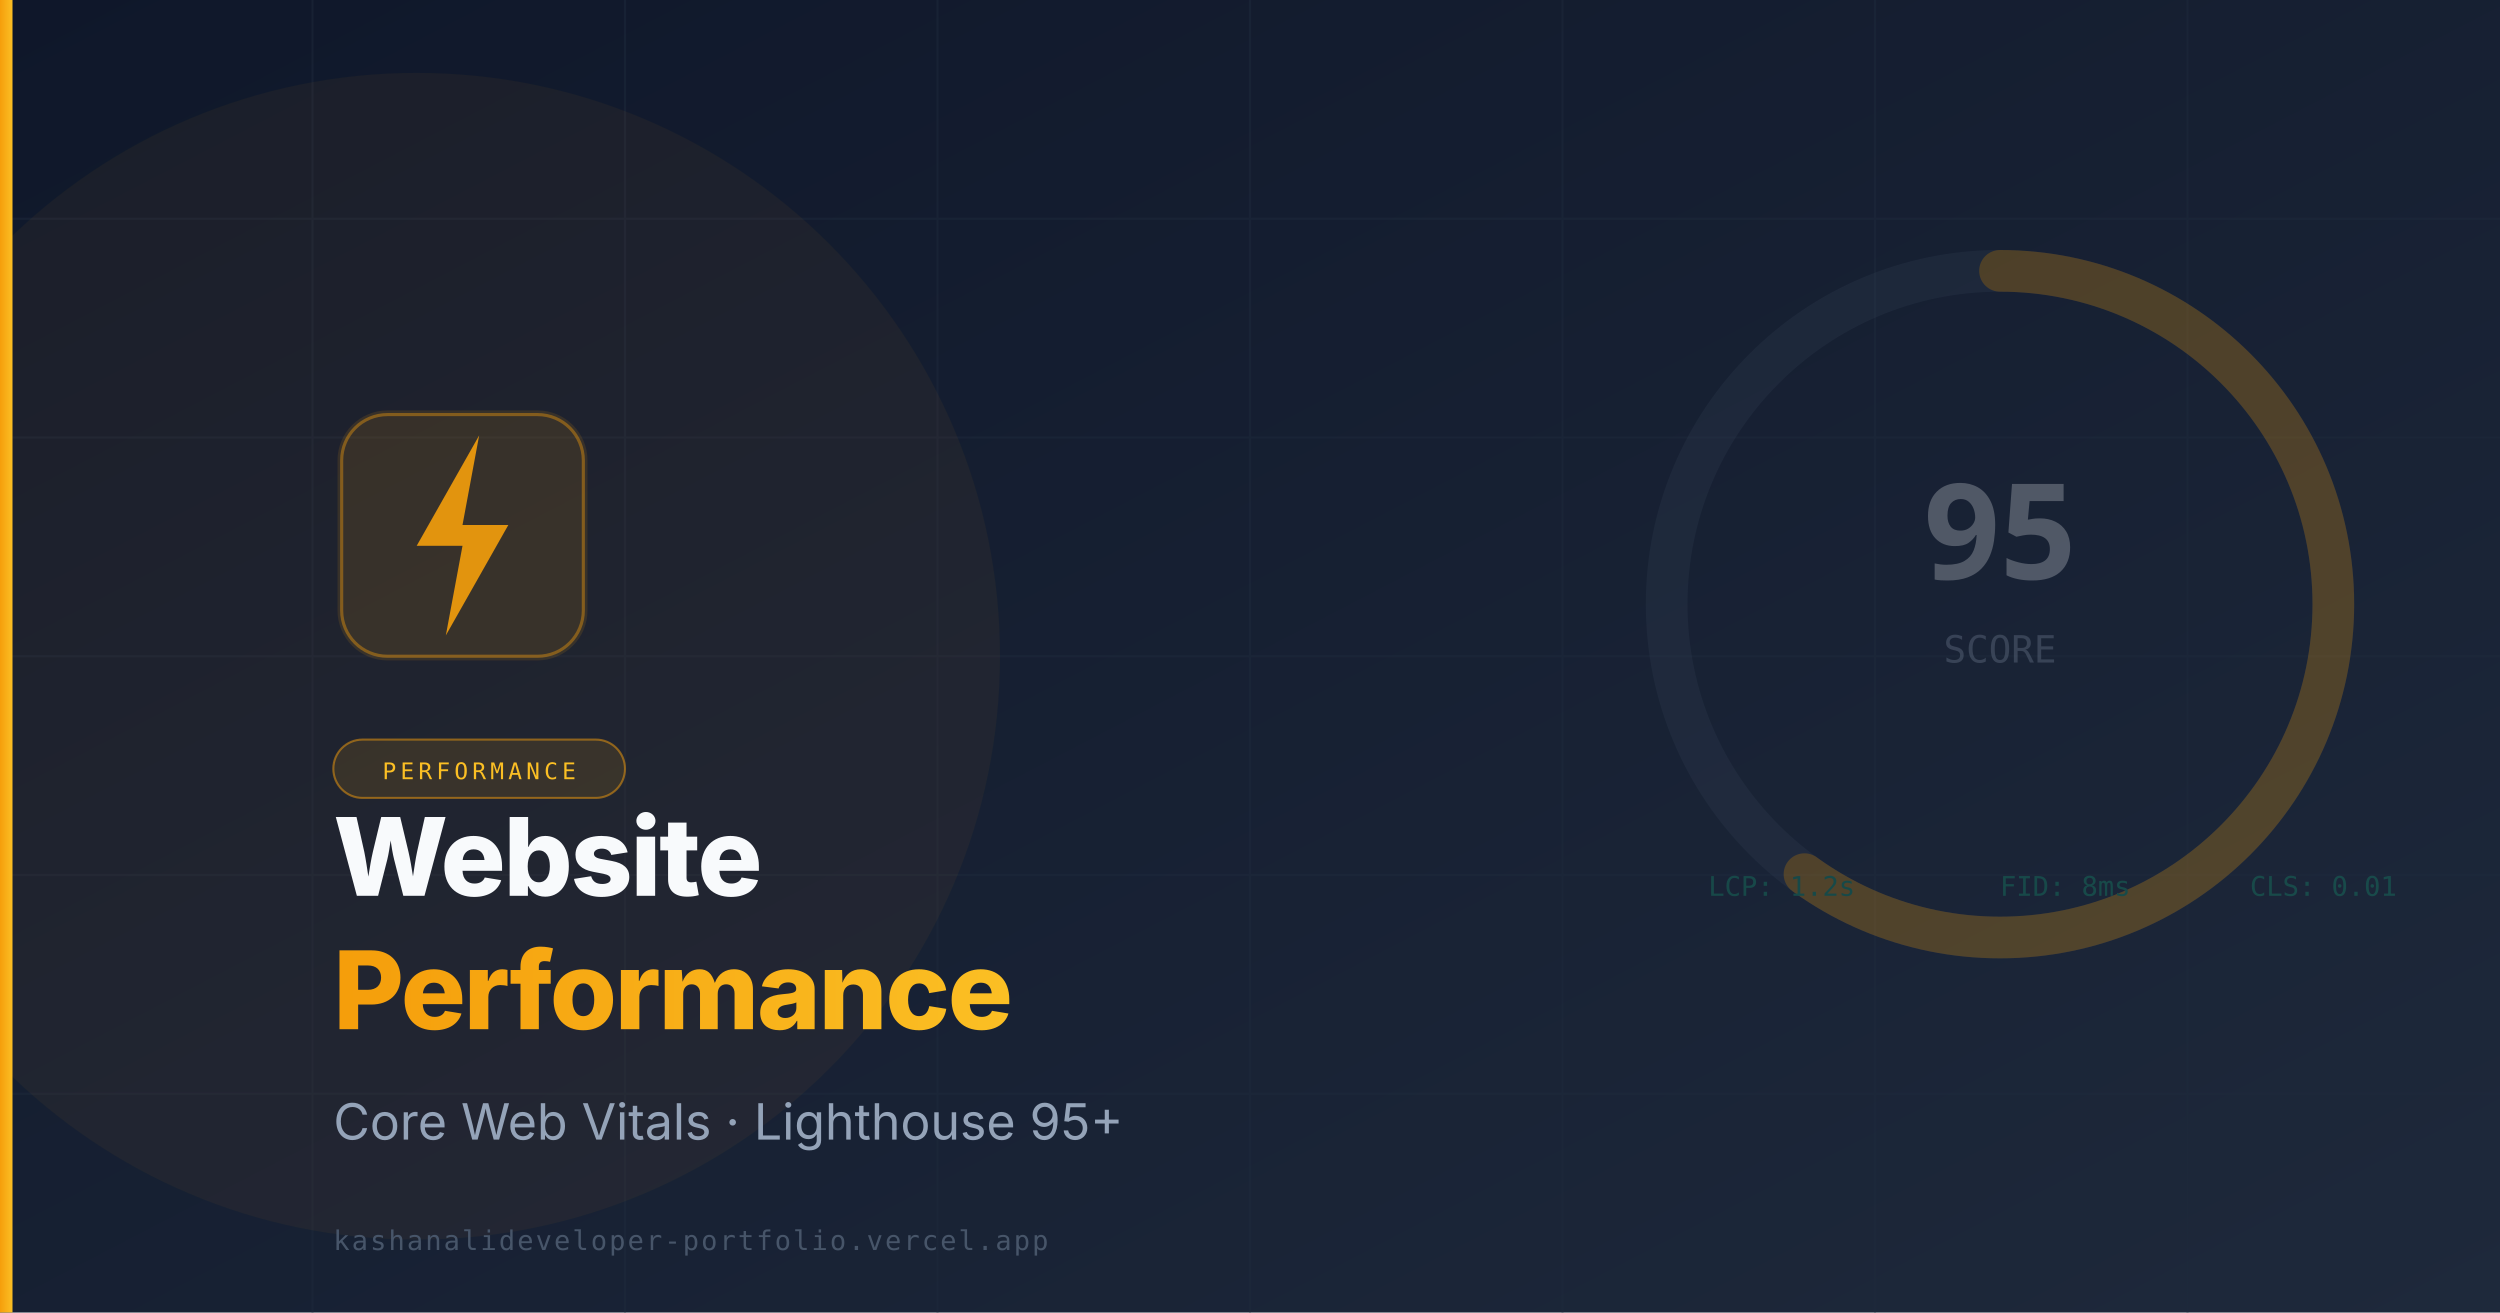
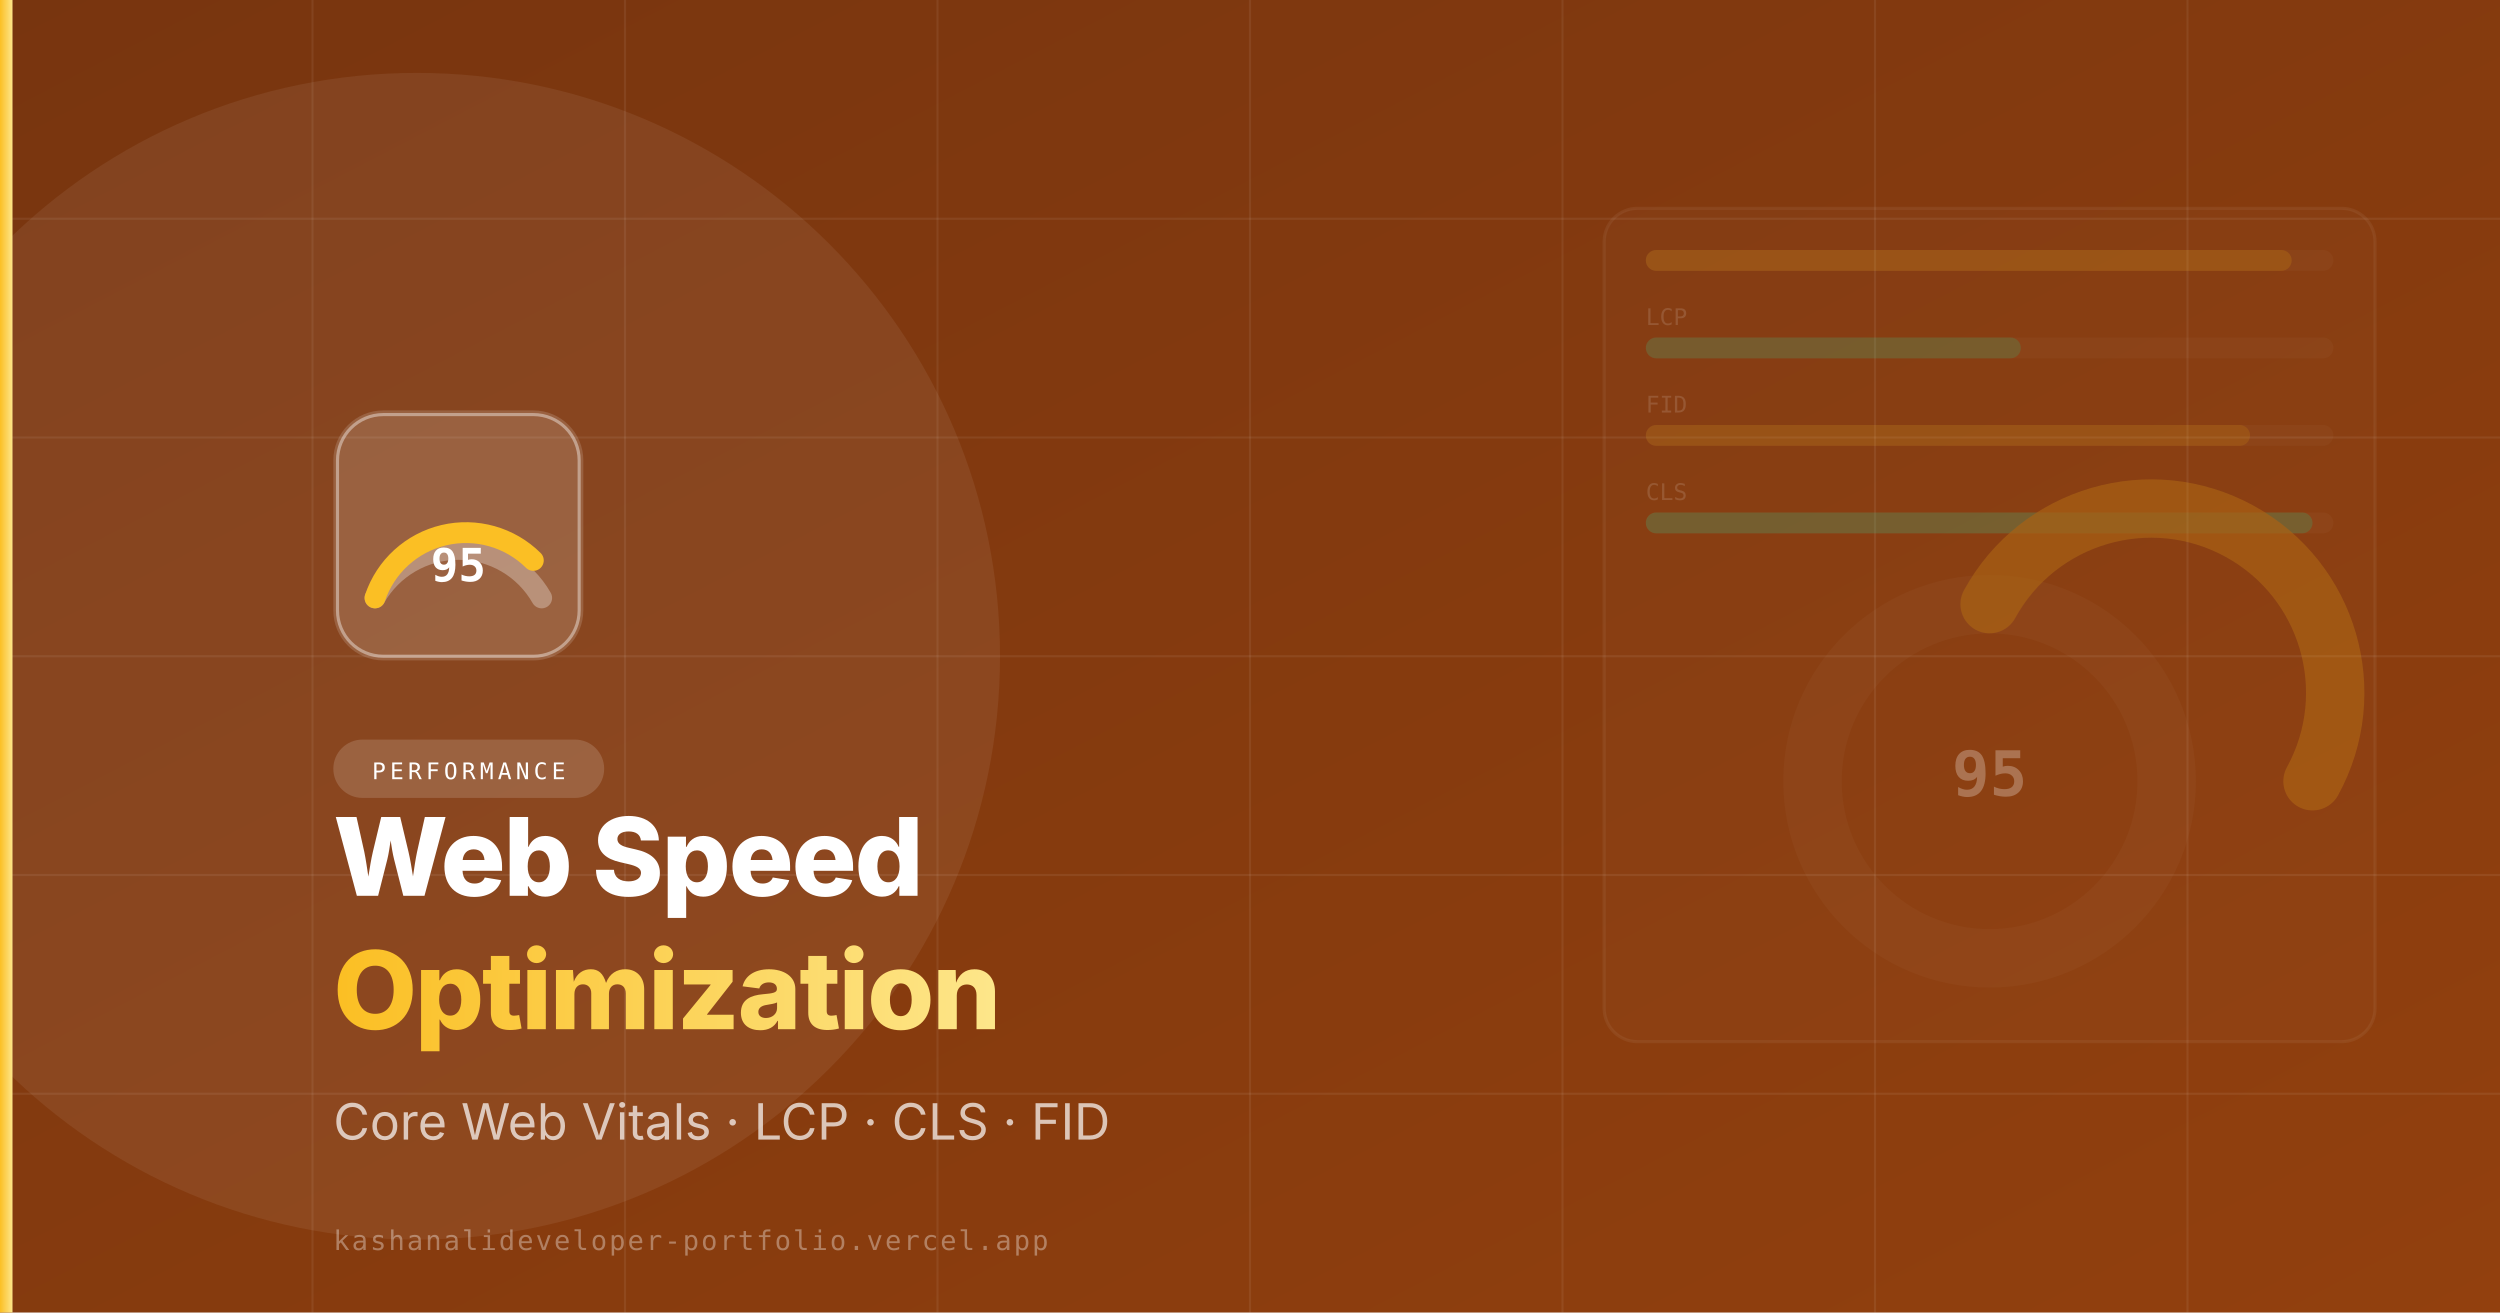
<svg xmlns="http://www.w3.org/2000/svg" width="1200" height="630" viewBox="0 0 1200 630">
  <defs>
    <linearGradient id="bg" x1="0%" y1="0%" x2="100%" y2="100%">
-       <stop offset="0%" style="stop-color:#0f172a" />
-       <stop offset="100%" style="stop-color:#1e293b" />
+       <stop offset="0%" style="stop-color:#78350f" />
+       <stop offset="100%" style="stop-color:#92400e" />
    </linearGradient>
-     <linearGradient id="accent" x1="0%" y1="0%" x2="100%" y2="0%">
-       <stop offset="0%" style="stop-color:#f59e0b" />
-       <stop offset="100%" style="stop-color:#fbbf24" />
+     <linearGradient id="acc" x1="0%" y1="0%" x2="100%" y2="0%">
+       <stop offset="0%" style="stop-color:#fbbf24" />
+       <stop offset="100%" style="stop-color:#fde68a" />
    </linearGradient>
  </defs>
  <rect width="1200" height="630" fill="url(#bg)" />
-   <g stroke="#1e293b" stroke-width="1" opacity="0.5">
+   <g stroke="rgba(255,255,255,0.07)" stroke-width="1">
    <line x1="0" y1="105" x2="1200" y2="105" />
    <line x1="0" y1="210" x2="1200" y2="210" />
    <line x1="0" y1="315" x2="1200" y2="315" />
    <line x1="0" y1="420" x2="1200" y2="420" />
    <line x1="0" y1="525" x2="1200" y2="525" />
    <line x1="150" y1="0" x2="150" y2="630" />
    <line x1="300" y1="0" x2="300" y2="630" />
    <line x1="450" y1="0" x2="450" y2="630" />
    <line x1="600" y1="0" x2="600" y2="630" />
    <line x1="750" y1="0" x2="750" y2="630" />
    <line x1="900" y1="0" x2="900" y2="630" />
    <line x1="1050" y1="0" x2="1050" y2="630" />
  </g>
-   <circle cx="200" cy="315" r="280" fill="#f59e0b" opacity="0.05" />
-   <rect x="0" y="0" width="6" height="630" fill="url(#accent)" />
-   <g transform="translate(162, 197)">
-     <rect width="120" height="120" rx="24" fill="#f59e0b" opacity="0.12" />
-     <rect x="2" y="2" width="116" height="116" rx="22" fill="none" stroke="#f59e0b" stroke-width="1.5" opacity="0.4" />
-     <polygon points="68,12 38,65 60,65 52,108 82,55 60,55" fill="#f59e0b" opacity="0.9" />
+   <circle cx="200" cy="315" r="280" fill="white" opacity="0.07" />
+   <rect x="0" y="0" width="6" height="630" fill="url(#acc)" />
+   <g transform="translate(160, 197)">
+     <rect width="120" height="120" rx="24" fill="white" opacity="0.15" />
+     <rect x="2" y="2" width="116" height="116" rx="22" fill="none" stroke="white" stroke-width="1.5" opacity="0.4" />
+     <path d="M20 90 A46 46 0 0 1 100 90" fill="none" stroke="rgba(255,255,255,0.3)" stroke-width="10" stroke-linecap="round" />
+     <path d="M20 90 A46 46 0 0 1 96 72" fill="none" stroke="#fbbf24" stroke-width="10" stroke-linecap="round" />
+     <text x="60" y="82" font-family="monospace" font-size="22" font-weight="800" fill="white" text-anchor="middle">95</text>
  </g>
-   <rect x="160" y="355" width="140" height="28" rx="14" fill="#f59e0b" opacity="0.12" />
-   <rect x="160" y="355" width="140" height="28" rx="14" fill="none" stroke="#f59e0b" stroke-width="1" opacity="0.5" />
-   <text x="230" y="374" font-family="monospace" font-size="11" fill="#fbbf24" text-anchor="middle" letter-spacing="2">PERFORMANCE</text>
-   <text x="160" y="430" font-family="'Inter', 'Helvetica Neue', sans-serif" font-size="52" font-weight="800" fill="#f8fafc" letter-spacing="-1">Website</text>
-   <text x="160" y="494" font-family="'Inter', 'Helvetica Neue', sans-serif" font-size="52" font-weight="800" fill="url(#accent)" letter-spacing="-1">Performance</text>
-   <text x="160" y="547" font-family="'Inter', 'Helvetica Neue', sans-serif" font-size="24" font-weight="400" fill="#94a3b8">Core Web Vitals · Lighthouse 95+</text>
-   <g transform="translate(760, 90)" opacity="0.25">
-     <circle cx="200" cy="200" r="160" fill="none" stroke="#334155" stroke-width="20" />
-     <circle cx="200" cy="200" r="160" fill="none" stroke="#f59e0b" stroke-width="20" stroke-dasharray="754" stroke-dashoffset="151" stroke-linecap="round" transform="rotate(-90 200 200)" />
-     <text x="200" y="188" font-family="'Arial Black', sans-serif" font-size="64" font-weight="900" fill="#f8fafc" text-anchor="middle">95</text>
-     <text x="200" y="228" font-family="monospace" font-size="18" fill="#94a3b8" text-anchor="middle">SCORE</text>
-     <text x="60" y="340" font-family="monospace" font-size="13" fill="#10b981">LCP: 1.2s</text>
-     <text x="200" y="340" font-family="monospace" font-size="13" fill="#10b981">FID: 8ms</text>
-     <text x="320" y="340" font-family="monospace" font-size="13" fill="#10b981">CLS: 0.01</text>
+   <rect x="160" y="355" width="130" height="28" rx="14" fill="white" opacity="0.15" />
+   <text x="225" y="374" font-family="monospace" font-size="11" fill="white" text-anchor="middle" letter-spacing="2">PERFORMANCE</text>
+   <text x="160" y="430" font-family="'Inter','Helvetica Neue',sans-serif" font-size="52" font-weight="800" fill="white" letter-spacing="-1">Web Speed</text>
+   <text x="160" y="494" font-family="'Inter','Helvetica Neue',sans-serif" font-size="52" font-weight="800" fill="url(#acc)" letter-spacing="-1">Optimization</text>
+   <text x="160" y="547" font-family="'Inter','Helvetica Neue',sans-serif" font-size="24" font-weight="400" fill="rgba(255,255,255,0.7)">Core Web Vitals · LCP · CLS · FID</text>
+   <g transform="translate(770, 100)" opacity="0.28">
+     <rect width="370" height="400" rx="16" fill="rgba(255,255,255,0.06)" stroke="rgba(255,255,255,0.2)" stroke-width="1.5" />
+     <rect x="20" y="20" width="330" height="10" rx="5" fill="rgba(255,255,255,0.1)" />
+     <rect x="20" y="20" width="310" height="10" rx="5" fill="#fbbf24" opacity="0.6" />
+     <text x="20" y="56" font-family="monospace" font-size="11" fill="rgba(255,255,255,0.5)">LCP</text>
+     <rect x="20" y="62" width="330" height="10" rx="5" fill="rgba(255,255,255,0.1)" />
+     <rect x="20" y="62" width="180" height="10" rx="5" fill="#34d399" opacity="0.7" />
+     <text x="20" y="98" font-family="monospace" font-size="11" fill="rgba(255,255,255,0.5)">FID</text>
+     <rect x="20" y="104" width="330" height="10" rx="5" fill="rgba(255,255,255,0.1)" />
+     <rect x="20" y="104" width="290" height="10" rx="5" fill="#fbbf24" opacity="0.5" />
+     <text x="20" y="140" font-family="monospace" font-size="11" fill="rgba(255,255,255,0.5)">CLS</text>
+     <rect x="20" y="146" width="330" height="10" rx="5" fill="rgba(255,255,255,0.1)" />
+     <rect x="20" y="146" width="320" height="10" rx="5" fill="#34d399" opacity="0.8" />
+     <rect x="100" y="190" width="170" height="170" rx="85" fill="none" stroke="rgba(255,255,255,0.1)" stroke-width="28" />
+     <path d="M185 190 A85 85 0 0 1 340 275" fill="none" stroke="#fbbf24" stroke-width="28" opacity="0.7" stroke-linecap="round" />
+     <text x="185" y="282" font-family="monospace" font-size="30" font-weight="800" fill="white" text-anchor="middle">95</text>
  </g>
-   <text x="160" y="600" font-family="monospace" font-size="13" fill="#475569" letter-spacing="1">kashanalideveloper-portfolio.vercel.app</text>
+   <text x="160" y="600" font-family="monospace" font-size="13" fill="rgba(255,255,255,0.35)" letter-spacing="1">kashanalideveloper-portfolio.vercel.app</text>
</svg>
